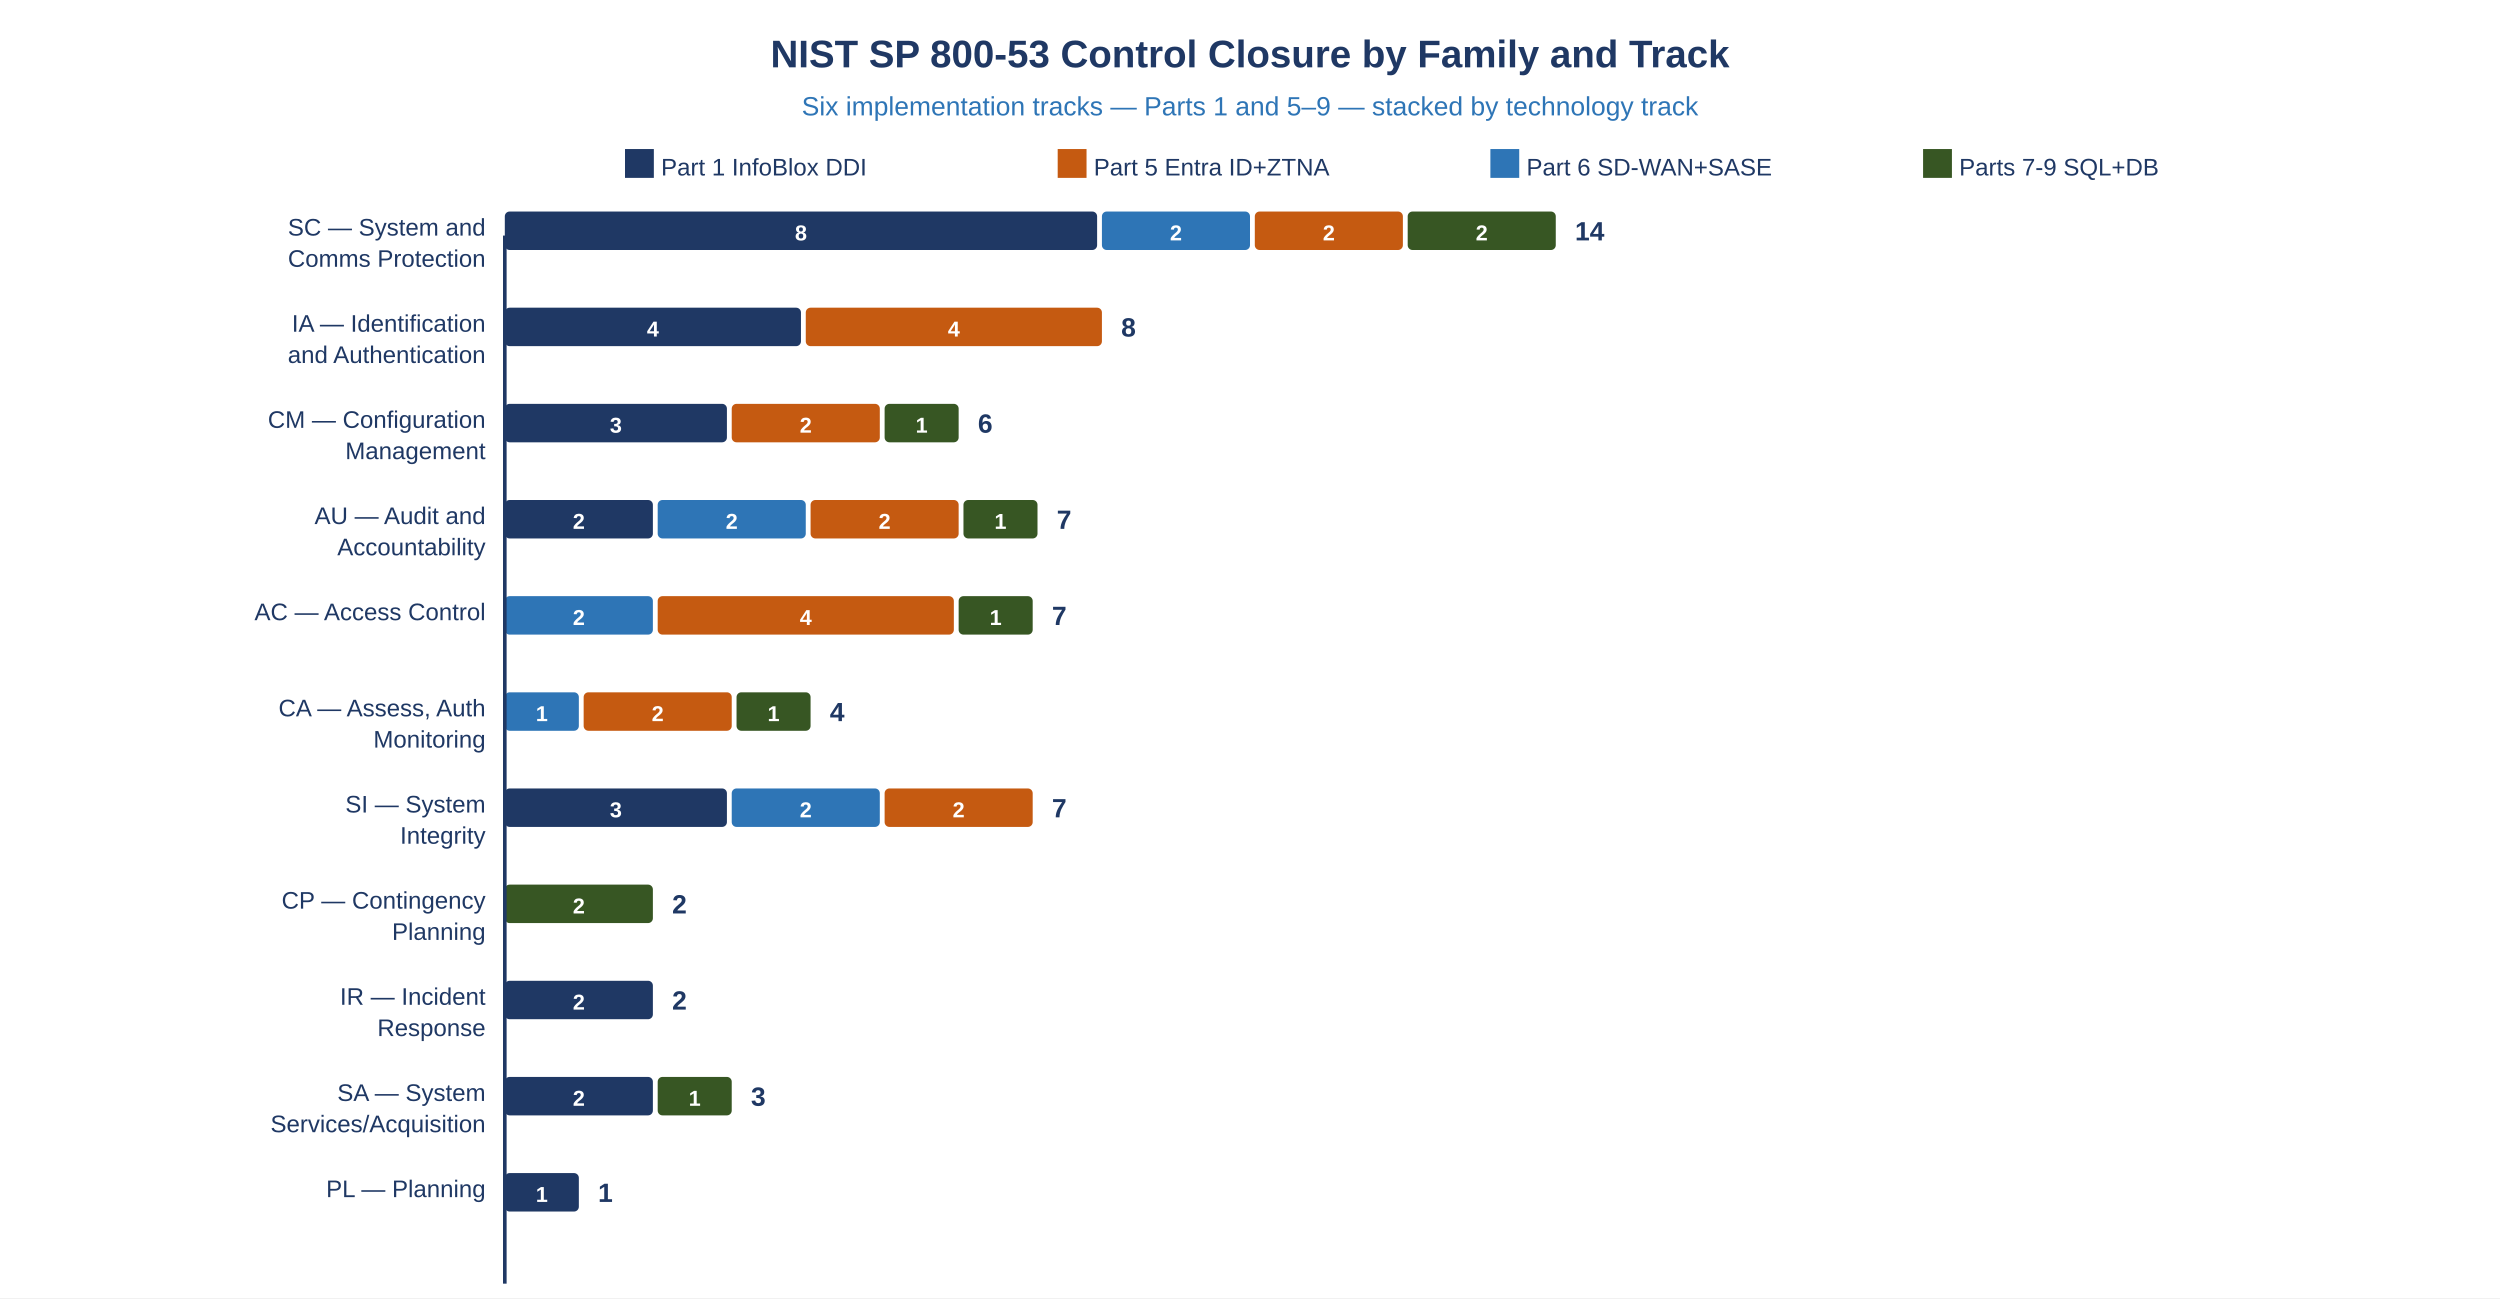
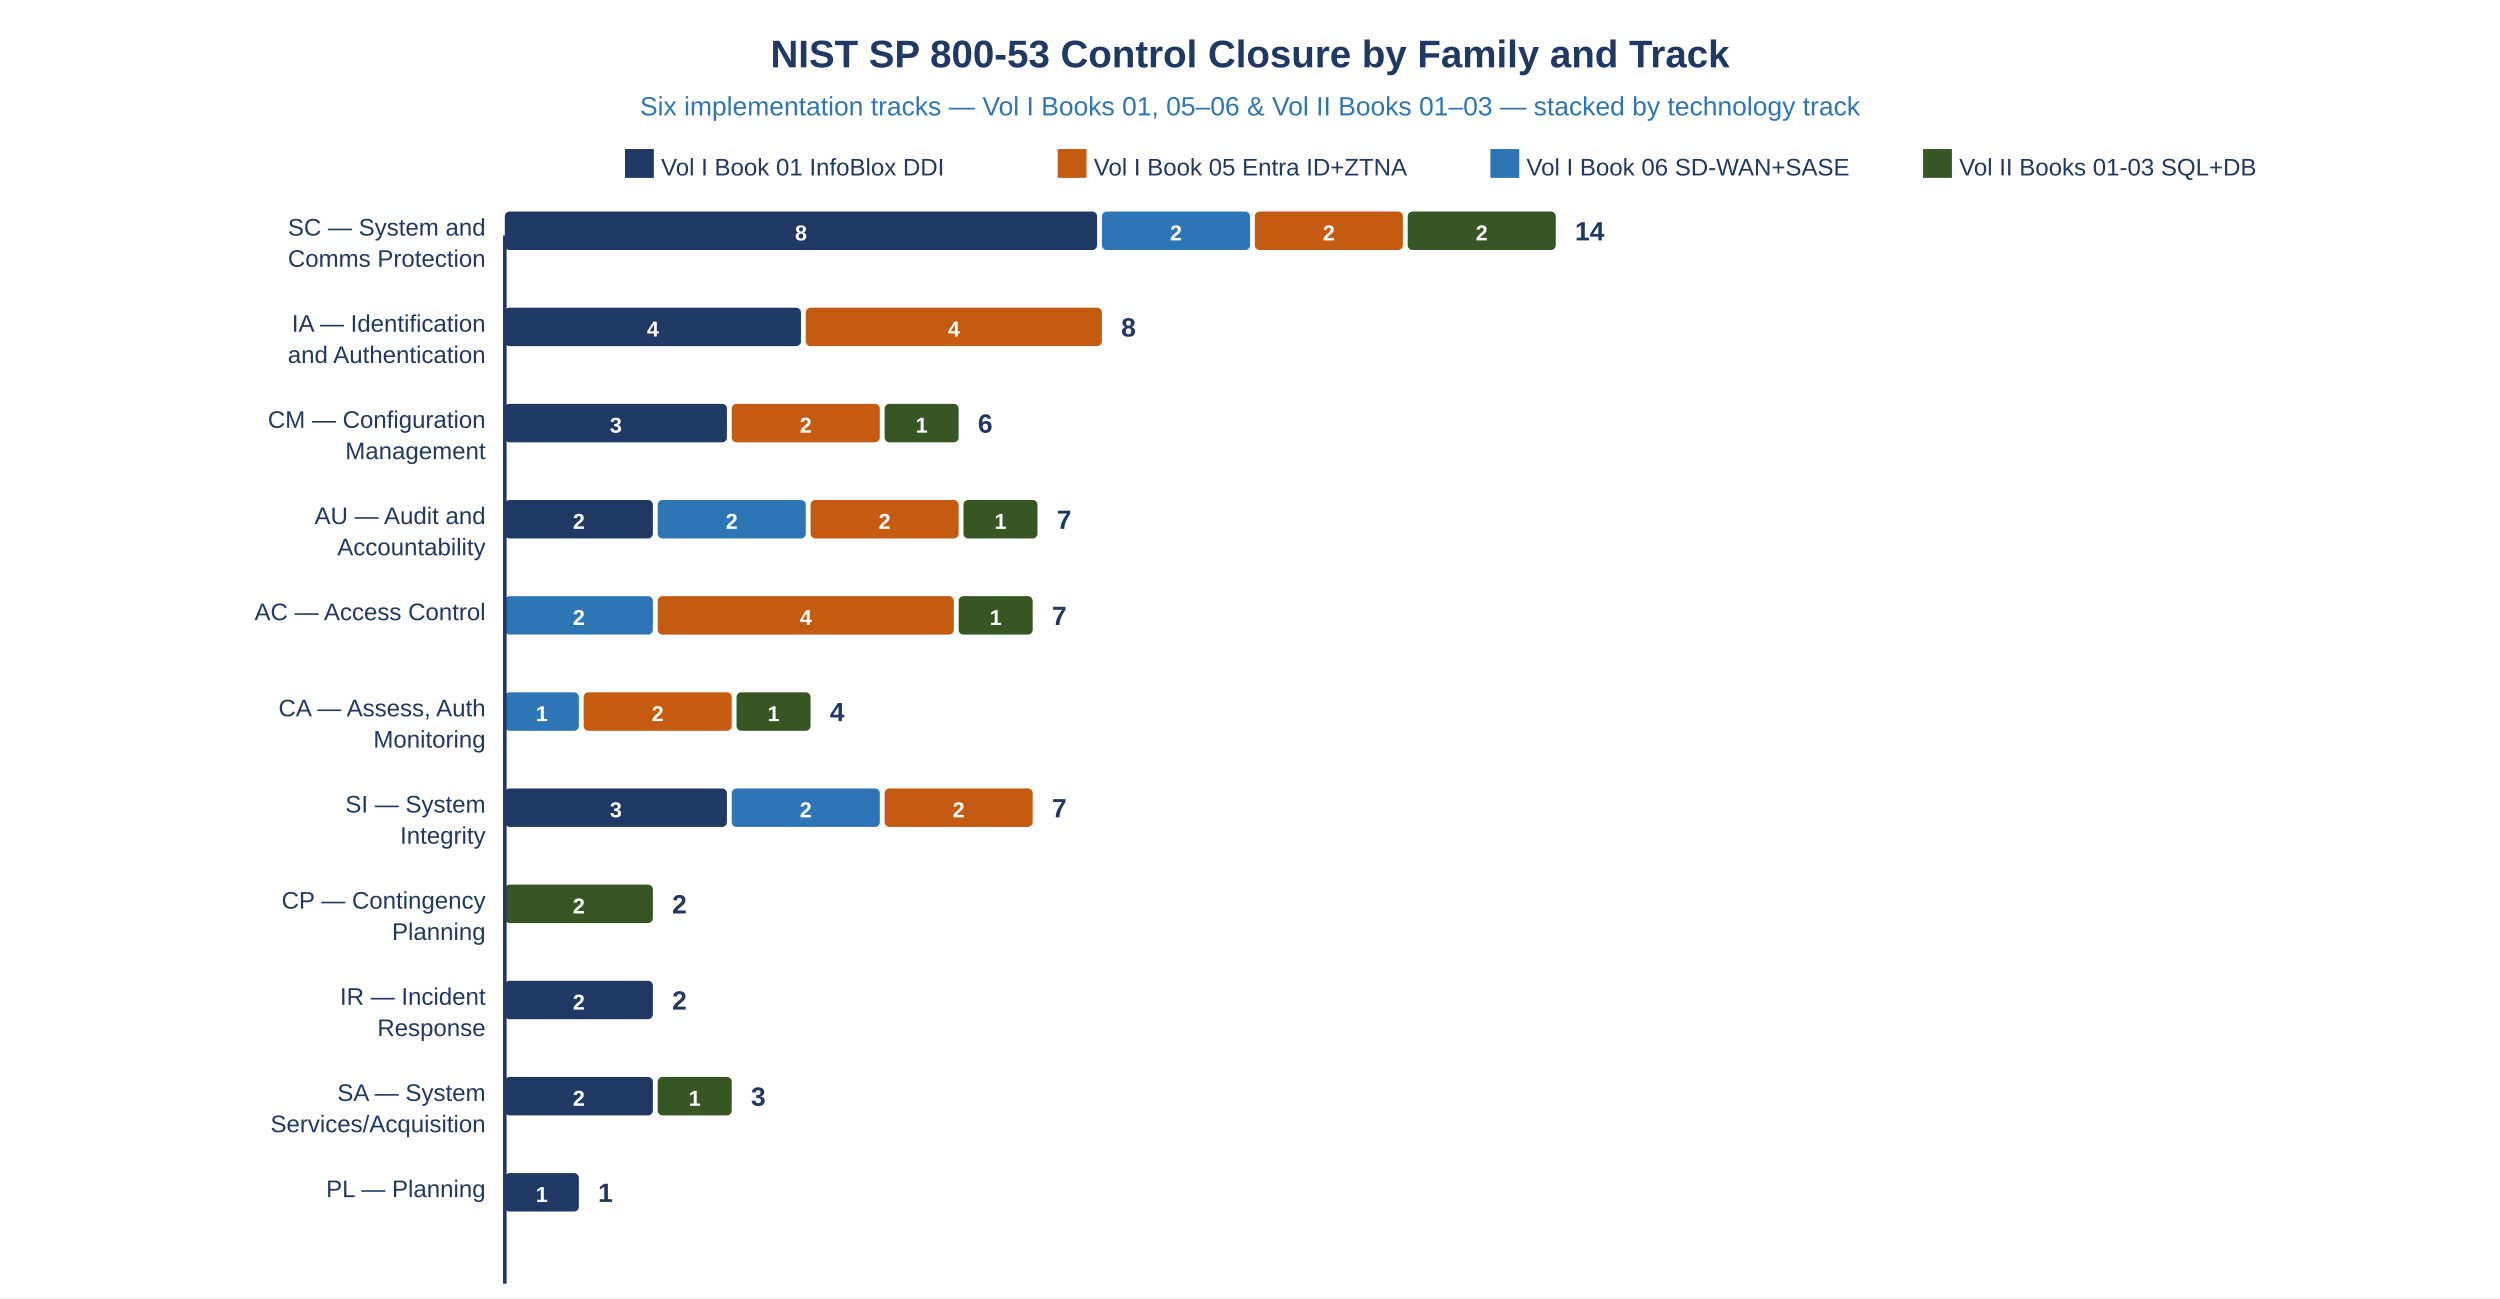
<svg xmlns="http://www.w3.org/2000/svg" viewBox="0 0 1040 540" style="font-family:Arial,sans-serif;background:#FFFFFF;">
  <rect width="1040" height="540" fill="#FFFFFF" />
  <defs>
    <marker id="arw" markerWidth="8" markerHeight="8" refX="6" refY="3" orient="auto">
      <path d="M0,0 L0,6 L8,3 z" fill="#AAAAAA" />
    </marker>
  </defs>
  <text x="520" y="28" text-anchor="middle" font-size="16" font-weight="bold" font-style="normal" fill="#1F3864">NIST SP 800-53 Control Closure by Family and Track</text>
-   <text x="520" y="48" text-anchor="middle" font-size="11" font-weight="normal" font-style="normal" fill="#2E75B6">Six implementation tracks — Parts 1 and 5–9 — stacked by technology track</text>
+   <text x="520" y="48" text-anchor="middle" font-size="11" font-weight="normal" font-style="normal" fill="#2E75B6">Six implementation tracks — Vol I Books 01, 05–06 &amp; Vol II Books 01–03 — stacked by technology track</text>
  <rect x="260" y="62" width="12" height="12" rx="0" fill="#1F3864" />
-   <text x="275" y="73" text-anchor="start" font-size="10" font-weight="normal" font-style="normal" fill="#1F3864">Part 1 InfoBlox DDI</text>
+   <text x="275" y="73" text-anchor="start" font-size="10" font-weight="normal" font-style="normal" fill="#1F3864">Vol I Book 01 InfoBlox DDI</text>
  <rect x="440" y="62" width="12" height="12" rx="0" fill="#C55A11" />
-   <text x="455" y="73" text-anchor="start" font-size="10" font-weight="normal" font-style="normal" fill="#1F3864">Part 5 Entra ID+ZTNA</text>
+   <text x="455" y="73" text-anchor="start" font-size="10" font-weight="normal" font-style="normal" fill="#1F3864">Vol I Book 05 Entra ID+ZTNA</text>
  <rect x="620" y="62" width="12" height="12" rx="0" fill="#2E75B6" />
-   <text x="635" y="73" text-anchor="start" font-size="10" font-weight="normal" font-style="normal" fill="#1F3864">Part 6 SD-WAN+SASE</text>
+   <text x="635" y="73" text-anchor="start" font-size="10" font-weight="normal" font-style="normal" fill="#1F3864">Vol I Book 06 SD-WAN+SASE</text>
  <rect x="800" y="62" width="12" height="12" rx="0" fill="#375623" />
-   <text x="815" y="73" text-anchor="start" font-size="10" font-weight="normal" font-style="normal" fill="#1F3864">Parts 7-9 SQL+DB</text>
+   <text x="815" y="73" text-anchor="start" font-size="10" font-weight="normal" font-style="normal" fill="#1F3864">Vol II Books 01-03 SQL+DB</text>
  <text x="202" y="98" text-anchor="end" font-size="10" font-weight="normal" font-style="normal" fill="#1F3864">SC — System and</text>
  <text x="202" y="111" text-anchor="end" font-size="10" font-weight="normal" font-style="normal" fill="#1F3864">Comms Protection</text>
  <rect x="210" y="88" width="246.4" height="16" rx="2" fill="#1F3864" />
  <text x="333.2" y="100" text-anchor="middle" font-size="9" font-weight="bold" font-style="normal" fill="#FFFFFF">8</text>
  <rect x="458.4" y="88" width="61.6" height="16" rx="2" fill="#2E75B6" />
  <text x="489.2" y="100" text-anchor="middle" font-size="9" font-weight="bold" font-style="normal" fill="#FFFFFF">2</text>
  <rect x="522.0" y="88" width="61.6" height="16" rx="2" fill="#C55A11" />
  <text x="552.8" y="100" text-anchor="middle" font-size="9" font-weight="bold" font-style="normal" fill="#FFFFFF">2</text>
  <rect x="585.6" y="88" width="61.6" height="16" rx="2" fill="#375623" />
  <text x="616.4" y="100" text-anchor="middle" font-size="9" font-weight="bold" font-style="normal" fill="#FFFFFF">2</text>
  <text x="655.2" y="100" text-anchor="start" font-size="11" font-weight="bold" font-style="normal" fill="#1F3864">14</text>
  <text x="202" y="138" text-anchor="end" font-size="10" font-weight="normal" font-style="normal" fill="#1F3864">IA — Identification</text>
  <text x="202" y="151" text-anchor="end" font-size="10" font-weight="normal" font-style="normal" fill="#1F3864">and Authentication</text>
  <rect x="210" y="128" width="123.2" height="16" rx="2" fill="#1F3864" />
  <text x="271.6" y="140" text-anchor="middle" font-size="9" font-weight="bold" font-style="normal" fill="#FFFFFF">4</text>
  <rect x="335.2" y="128" width="123.2" height="16" rx="2" fill="#C55A11" />
  <text x="396.8" y="140" text-anchor="middle" font-size="9" font-weight="bold" font-style="normal" fill="#FFFFFF">4</text>
  <text x="466.4" y="140" text-anchor="start" font-size="11" font-weight="bold" font-style="normal" fill="#1F3864">8</text>
  <text x="202" y="178" text-anchor="end" font-size="10" font-weight="normal" font-style="normal" fill="#1F3864">CM — Configuration</text>
  <text x="202" y="191" text-anchor="end" font-size="10" font-weight="normal" font-style="normal" fill="#1F3864">Management</text>
  <rect x="210" y="168" width="92.4" height="16" rx="2" fill="#1F3864" />
  <text x="256.2" y="180" text-anchor="middle" font-size="9" font-weight="bold" font-style="normal" fill="#FFFFFF">3</text>
  <rect x="304.4" y="168" width="61.6" height="16" rx="2" fill="#C55A11" />
  <text x="335.2" y="180" text-anchor="middle" font-size="9" font-weight="bold" font-style="normal" fill="#FFFFFF">2</text>
  <rect x="368.0" y="168" width="30.8" height="16" rx="2" fill="#375623" />
  <text x="383.4" y="180" text-anchor="middle" font-size="9" font-weight="bold" font-style="normal" fill="#FFFFFF">1</text>
  <text x="406.8" y="180" text-anchor="start" font-size="11" font-weight="bold" font-style="normal" fill="#1F3864">6</text>
  <text x="202" y="218" text-anchor="end" font-size="10" font-weight="normal" font-style="normal" fill="#1F3864">AU — Audit and</text>
  <text x="202" y="231" text-anchor="end" font-size="10" font-weight="normal" font-style="normal" fill="#1F3864">Accountability</text>
  <rect x="210" y="208" width="61.6" height="16" rx="2" fill="#1F3864" />
  <text x="240.8" y="220" text-anchor="middle" font-size="9" font-weight="bold" font-style="normal" fill="#FFFFFF">2</text>
  <rect x="273.6" y="208" width="61.6" height="16" rx="2" fill="#2E75B6" />
  <text x="304.4" y="220" text-anchor="middle" font-size="9" font-weight="bold" font-style="normal" fill="#FFFFFF">2</text>
  <rect x="337.2" y="208" width="61.6" height="16" rx="2" fill="#C55A11" />
  <text x="368" y="220" text-anchor="middle" font-size="9" font-weight="bold" font-style="normal" fill="#FFFFFF">2</text>
  <rect x="400.8" y="208" width="30.8" height="16" rx="2" fill="#375623" />
  <text x="416.2" y="220" text-anchor="middle" font-size="9" font-weight="bold" font-style="normal" fill="#FFFFFF">1</text>
  <text x="439.6" y="220" text-anchor="start" font-size="11" font-weight="bold" font-style="normal" fill="#1F3864">7</text>
  <text x="202" y="258" text-anchor="end" font-size="10" font-weight="normal" font-style="normal" fill="#1F3864">AC — Access Control</text>
  <rect x="210" y="248" width="61.6" height="16" rx="2" fill="#2E75B6" />
  <text x="240.8" y="260" text-anchor="middle" font-size="9" font-weight="bold" font-style="normal" fill="#FFFFFF">2</text>
  <rect x="273.6" y="248" width="123.2" height="16" rx="2" fill="#C55A11" />
  <text x="335.2" y="260" text-anchor="middle" font-size="9" font-weight="bold" font-style="normal" fill="#FFFFFF">4</text>
  <rect x="398.8" y="248" width="30.8" height="16" rx="2" fill="#375623" />
  <text x="414.2" y="260" text-anchor="middle" font-size="9" font-weight="bold" font-style="normal" fill="#FFFFFF">1</text>
  <text x="437.6" y="260" text-anchor="start" font-size="11" font-weight="bold" font-style="normal" fill="#1F3864">7</text>
  <text x="202" y="298" text-anchor="end" font-size="10" font-weight="normal" font-style="normal" fill="#1F3864">CA — Assess, Auth</text>
  <text x="202" y="311" text-anchor="end" font-size="10" font-weight="normal" font-style="normal" fill="#1F3864">Monitoring</text>
  <rect x="210" y="288" width="30.8" height="16" rx="2" fill="#2E75B6" />
  <text x="225.4" y="300" text-anchor="middle" font-size="9" font-weight="bold" font-style="normal" fill="#FFFFFF">1</text>
  <rect x="242.8" y="288" width="61.6" height="16" rx="2" fill="#C55A11" />
  <text x="273.6" y="300" text-anchor="middle" font-size="9" font-weight="bold" font-style="normal" fill="#FFFFFF">2</text>
  <rect x="306.4" y="288" width="30.8" height="16" rx="2" fill="#375623" />
  <text x="321.8" y="300" text-anchor="middle" font-size="9" font-weight="bold" font-style="normal" fill="#FFFFFF">1</text>
  <text x="345.2" y="300" text-anchor="start" font-size="11" font-weight="bold" font-style="normal" fill="#1F3864">4</text>
  <text x="202" y="338" text-anchor="end" font-size="10" font-weight="normal" font-style="normal" fill="#1F3864">SI — System</text>
  <text x="202" y="351" text-anchor="end" font-size="10" font-weight="normal" font-style="normal" fill="#1F3864">Integrity</text>
  <rect x="210" y="328" width="92.4" height="16" rx="2" fill="#1F3864" />
  <text x="256.2" y="340" text-anchor="middle" font-size="9" font-weight="bold" font-style="normal" fill="#FFFFFF">3</text>
  <rect x="304.4" y="328" width="61.6" height="16" rx="2" fill="#2E75B6" />
  <text x="335.2" y="340" text-anchor="middle" font-size="9" font-weight="bold" font-style="normal" fill="#FFFFFF">2</text>
  <rect x="368.0" y="328" width="61.6" height="16" rx="2" fill="#C55A11" />
  <text x="398.8" y="340" text-anchor="middle" font-size="9" font-weight="bold" font-style="normal" fill="#FFFFFF">2</text>
  <text x="437.6" y="340" text-anchor="start" font-size="11" font-weight="bold" font-style="normal" fill="#1F3864">7</text>
  <text x="202" y="378" text-anchor="end" font-size="10" font-weight="normal" font-style="normal" fill="#1F3864">CP — Contingency</text>
  <text x="202" y="391" text-anchor="end" font-size="10" font-weight="normal" font-style="normal" fill="#1F3864">Planning</text>
  <rect x="210" y="368" width="61.6" height="16" rx="2" fill="#375623" />
  <text x="240.8" y="380" text-anchor="middle" font-size="9" font-weight="bold" font-style="normal" fill="#FFFFFF">2</text>
  <text x="279.6" y="380" text-anchor="start" font-size="11" font-weight="bold" font-style="normal" fill="#1F3864">2</text>
  <text x="202" y="418" text-anchor="end" font-size="10" font-weight="normal" font-style="normal" fill="#1F3864">IR — Incident</text>
  <text x="202" y="431" text-anchor="end" font-size="10" font-weight="normal" font-style="normal" fill="#1F3864">Response</text>
  <rect x="210" y="408" width="61.6" height="16" rx="2" fill="#1F3864" />
  <text x="240.8" y="420" text-anchor="middle" font-size="9" font-weight="bold" font-style="normal" fill="#FFFFFF">2</text>
  <text x="279.6" y="420" text-anchor="start" font-size="11" font-weight="bold" font-style="normal" fill="#1F3864">2</text>
  <text x="202" y="458" text-anchor="end" font-size="10" font-weight="normal" font-style="normal" fill="#1F3864">SA — System</text>
  <text x="202" y="471" text-anchor="end" font-size="10" font-weight="normal" font-style="normal" fill="#1F3864">Services/Acquisition</text>
  <rect x="210" y="448" width="61.6" height="16" rx="2" fill="#1F3864" />
  <text x="240.8" y="460" text-anchor="middle" font-size="9" font-weight="bold" font-style="normal" fill="#FFFFFF">2</text>
  <rect x="273.6" y="448" width="30.8" height="16" rx="2" fill="#375623" />
  <text x="289.0" y="460" text-anchor="middle" font-size="9" font-weight="bold" font-style="normal" fill="#FFFFFF">1</text>
  <text x="312.4" y="460" text-anchor="start" font-size="11" font-weight="bold" font-style="normal" fill="#1F3864">3</text>
  <text x="202" y="498" text-anchor="end" font-size="10" font-weight="normal" font-style="normal" fill="#1F3864">PL — Planning</text>
  <rect x="210" y="488" width="30.8" height="16" rx="2" fill="#1F3864" />
  <text x="225.4" y="500" text-anchor="middle" font-size="9" font-weight="bold" font-style="normal" fill="#FFFFFF">1</text>
  <text x="248.8" y="500" text-anchor="start" font-size="11" font-weight="bold" font-style="normal" fill="#1F3864">1</text>
  <line x1="210" y1="98" x2="210" y2="534" stroke="#1F3864" stroke-width="1.5" />
</svg>
